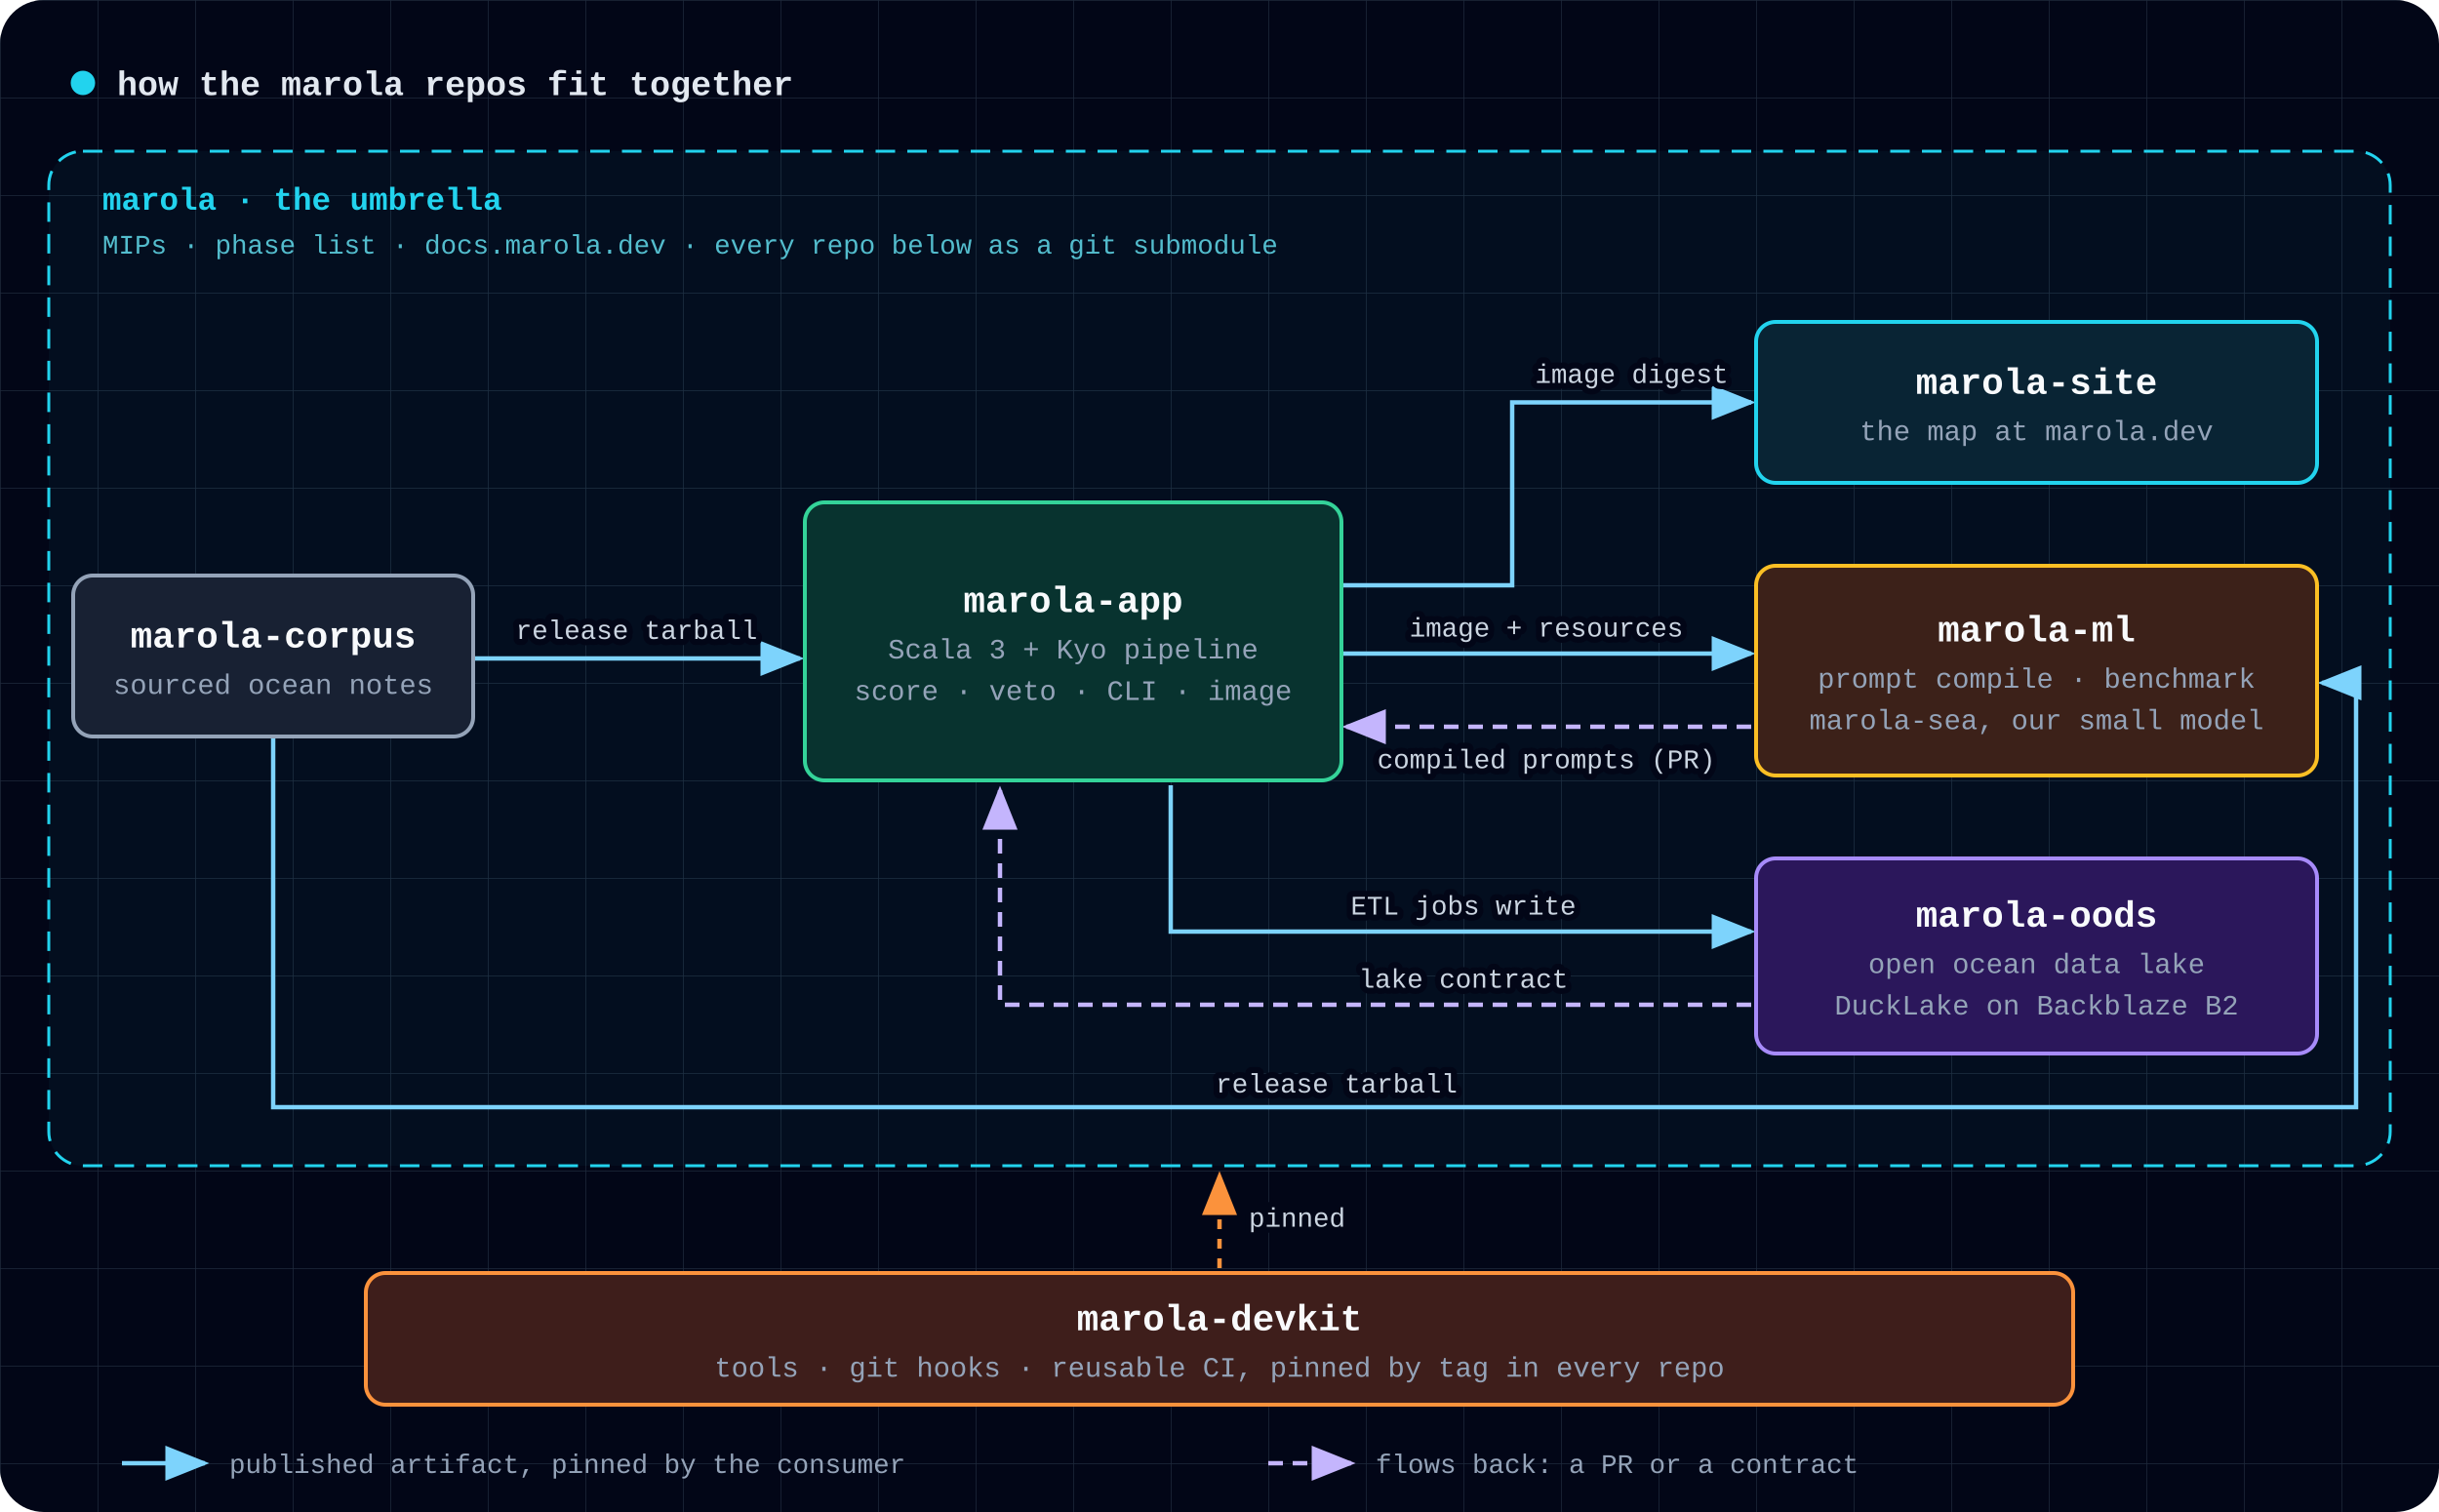
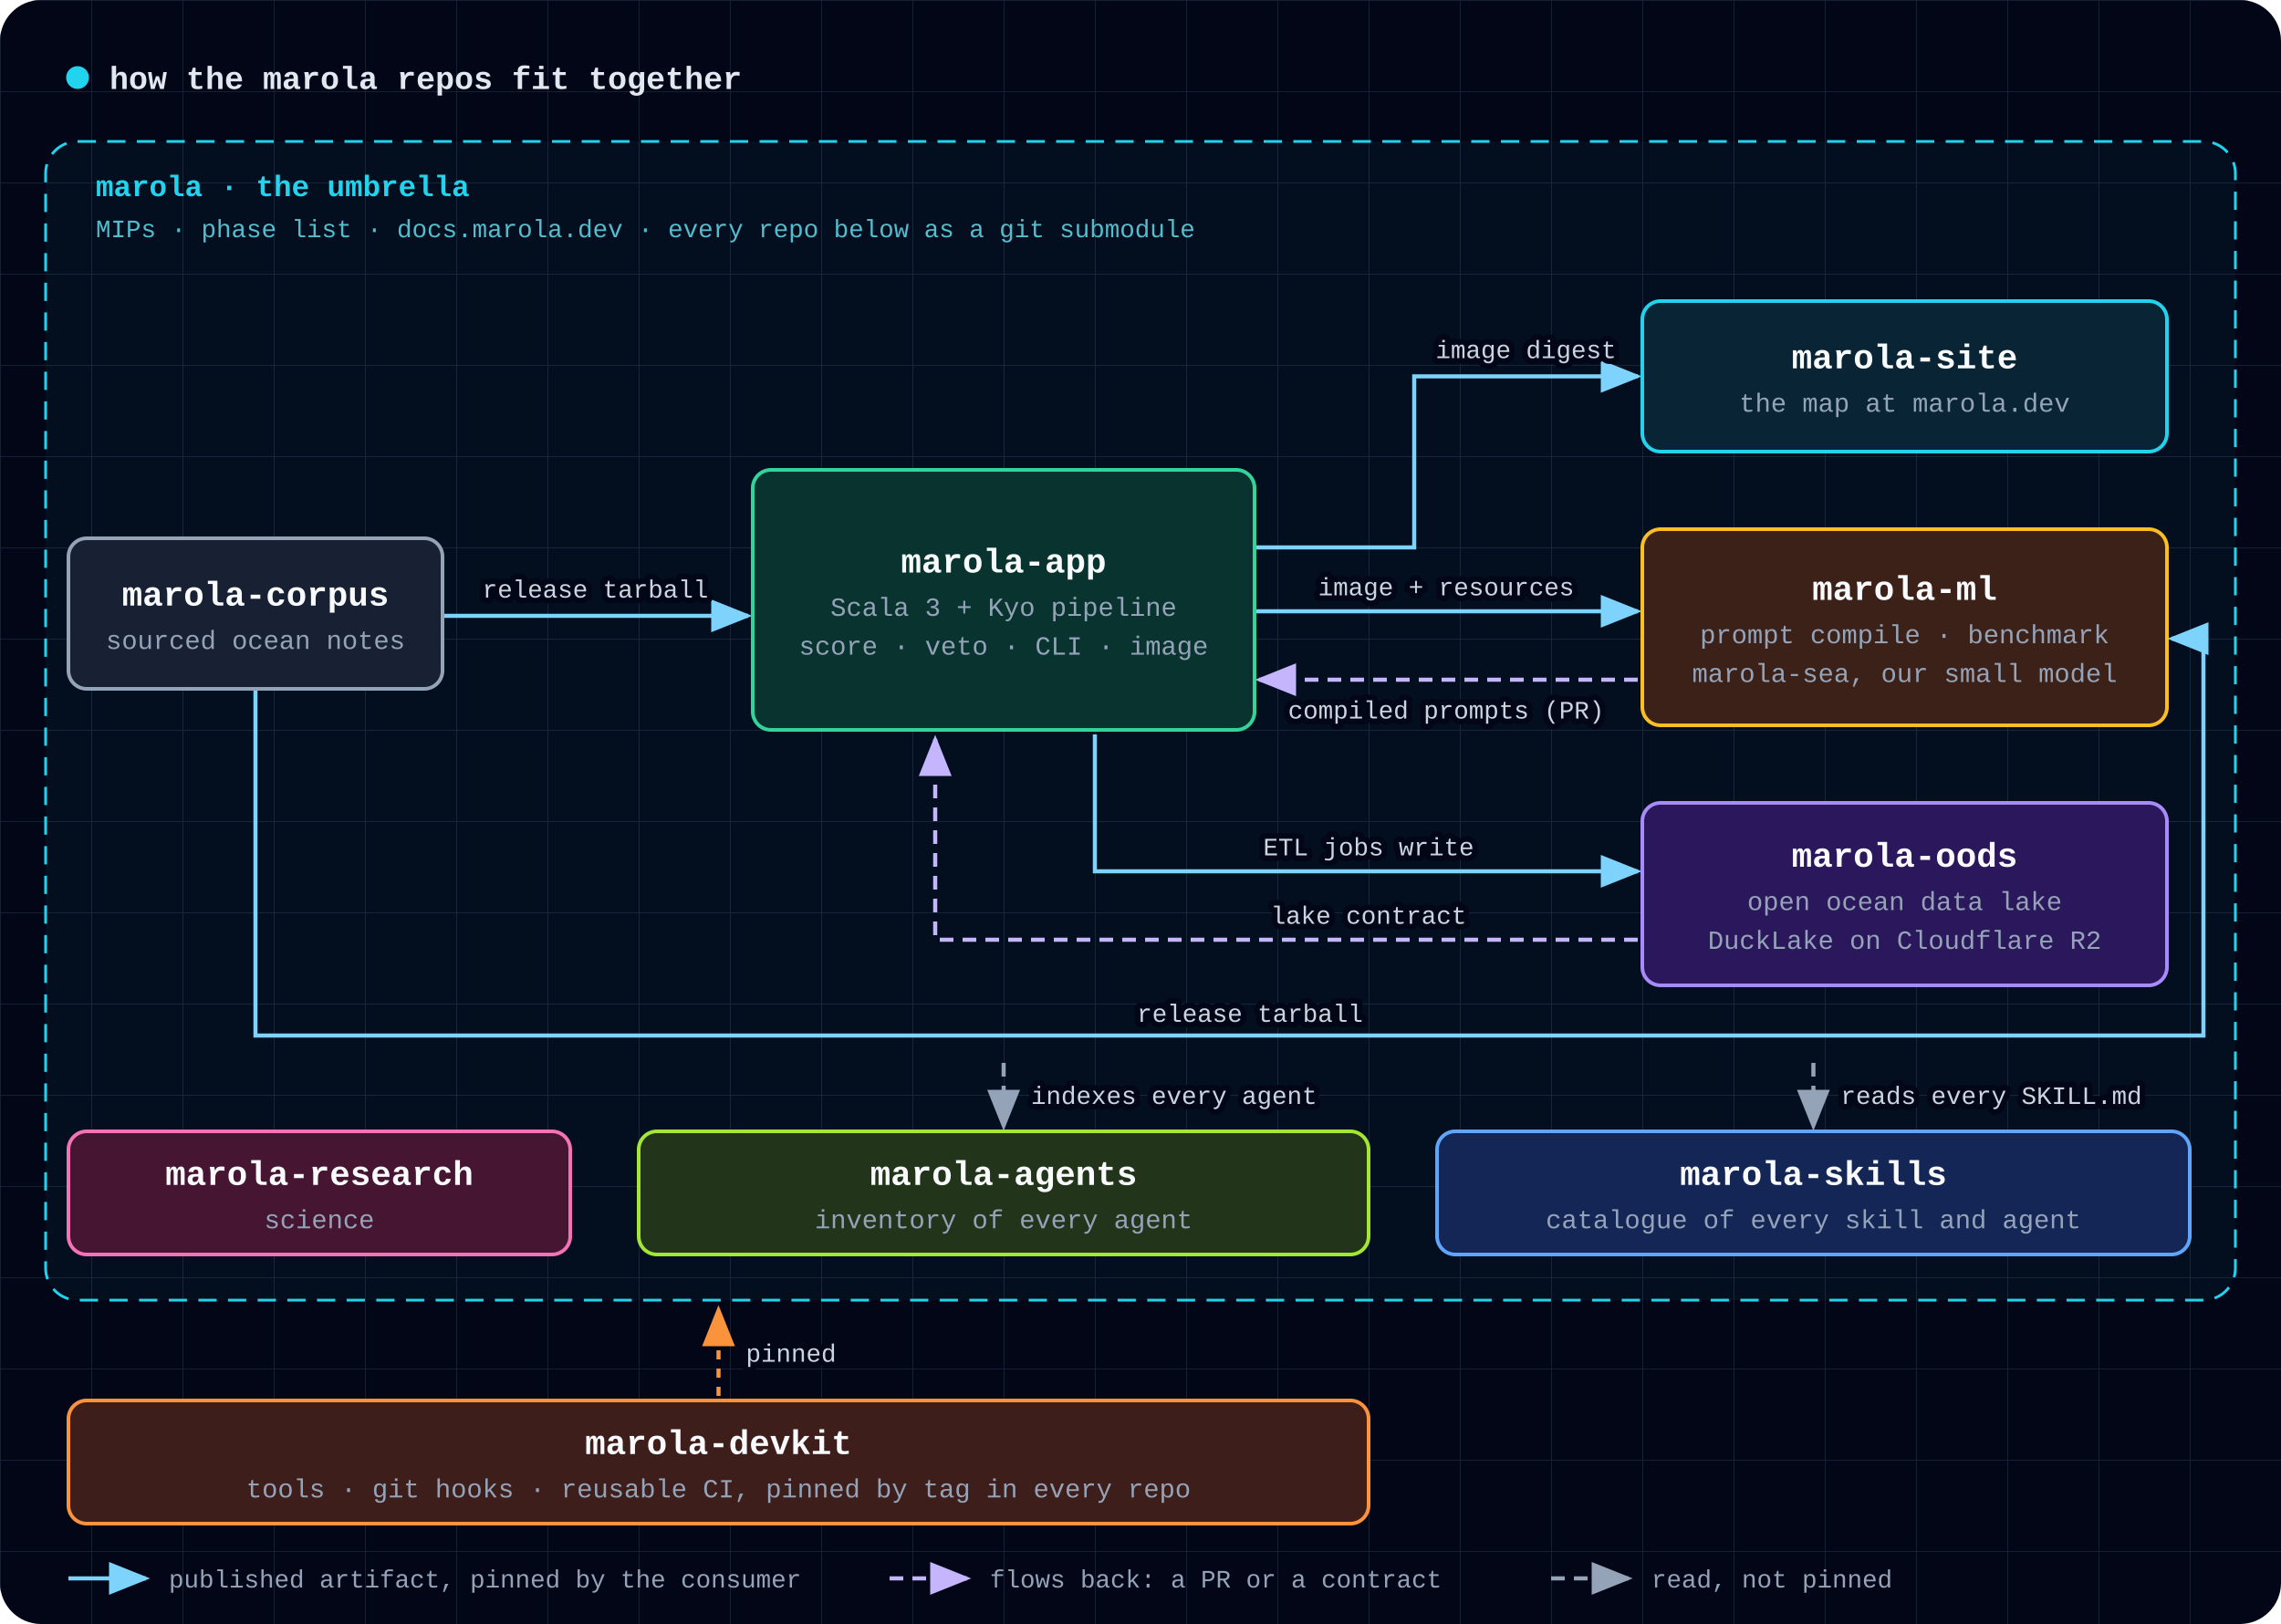
- <svg xmlns="http://www.w3.org/2000/svg" viewBox="0 0 1000 620" width="1000" height="620" role="img">
+ <svg xmlns="http://www.w3.org/2000/svg" viewBox="0 0 1000 712" width="1000" height="712" role="img">
  <style>
text{font-family:"JetBrains Mono",ui-monospace,SFMono-Regular,Menlo,Consolas,"Liberation Mono",monospace}
.name{fill:#f8fafc;font-size:15px;font-weight:700}
.sub{fill:#94a3b8;font-size:11.5px}
.edge{fill:#cbd5e1;font-size:11px;paint-order:stroke;stroke:#020617;stroke-width:5px;stroke-linejoin:round}
.title{fill:#e2e8f0;font-size:14px;font-weight:600}
.region{fill:#22d3ee;font-size:13px;font-weight:700}
.regionsub{fill:#67e8f9;font-size:11px;opacity:.8}
.leg{fill:#94a3b8;font-size:11px}
</style>
  <defs>
    <pattern id="grid" width="40" height="40" patternUnits="userSpaceOnUse">
      <path d="M 40 0 L 0 0 0 40" fill="none" stroke="#1e293b" stroke-width="0.6" />
    </pattern>
    <marker id="a" markerWidth="10" markerHeight="8" refX="9" refY="4" orient="auto">
      <polygon points="0 0,10 4,0 8" fill="#7dd3fc" />
    </marker>
    <marker id="b" markerWidth="10" markerHeight="8" refX="9" refY="4" orient="auto">
      <polygon points="0 0,10 4,0 8" fill="#c4b5fd" />
    </marker>
+     <marker id="g" markerWidth="10" markerHeight="8" refX="9" refY="4" orient="auto">
+       <polygon points="0 0,10 4,0 8" fill="#94a3b8" />
+     </marker>
    <marker id="o" markerWidth="10" markerHeight="8" refX="9" refY="4" orient="auto">
      <polygon points="0 0,10 4,0 8" fill="#fb923c" />
    </marker>
  </defs>
-   <rect width="1000" height="620" rx="18" fill="#020617" />
-   <rect width="1000" height="620" rx="18" fill="url(#grid)" />
+   <rect width="1000" height="712" rx="18" fill="#020617" />
+   <rect width="1000" height="712" rx="18" fill="url(#grid)" />
  <circle cx="34" cy="34" r="5" fill="#22d3ee" />
  <text x="48" y="39" class="title" text-anchor="start">how the marola repos fit together</text>
-   <rect x="20" y="62" width="960" height="416" rx="14" fill="rgba(34,211,238,0.04)" stroke="#22d3ee" stroke-width="1.2" stroke-dasharray="8,5" />
+   <rect x="20" y="62" width="960" height="508" rx="14" fill="rgba(34,211,238,0.04)" stroke="#22d3ee" stroke-width="1.2" stroke-dasharray="8,5" />
  <text x="42" y="86" class="region" text-anchor="start">marola · the umbrella</text>
  <text x="42" y="104" class="regionsub" text-anchor="start">MIPs · phase list · docs.marola.dev · every repo below as a git submodule</text>
  <path d="M 194 270 H 328" stroke="#7dd3fc" stroke-width="1.8" fill="none" marker-end="url(#a)" />
  <text x="261" y="262" class="edge" text-anchor="middle">release tarball</text>
  <path d="M 112 302 V 454 H 966 V 280 H 952" stroke="#7dd3fc" stroke-width="1.8" fill="none" marker-end="url(#a)" />
  <text x="548" y="448" class="edge" text-anchor="middle">release tarball</text>
  <path d="M 550 240 H 620 V 165 H 718" stroke="#7dd3fc" stroke-width="1.8" fill="none" marker-end="url(#a)" />
  <text x="669" y="157" class="edge" text-anchor="middle">image digest</text>
  <path d="M 550 268 H 718" stroke="#7dd3fc" stroke-width="1.8" fill="none" marker-end="url(#a)" />
  <text x="634" y="261" class="edge" text-anchor="middle">image + resources</text>
  <path d="M 718 298 H 552" stroke="#c4b5fd" stroke-width="1.8" fill="none" stroke-dasharray="6,4" marker-end="url(#b)" />
  <text x="634" y="315" class="edge" text-anchor="middle">compiled prompts (PR)</text>
  <path d="M 480 322 V 382 H 718" stroke="#7dd3fc" stroke-width="1.8" fill="none" marker-end="url(#a)" />
  <text x="600" y="375" class="edge" text-anchor="middle">ETL jobs write</text>
  <path d="M 718 412 H 410 V 324" stroke="#c4b5fd" stroke-width="1.8" fill="none" stroke-dasharray="6,4" marker-end="url(#b)" />
  <text x="600" y="405" class="edge" text-anchor="middle">lake contract</text>
-   <path d="M 500 520 V 482" stroke="#fb923c" stroke-width="1.8" fill="none" stroke-dasharray="4,4" marker-end="url(#o)" />
-   <text x="512" y="503" class="edge" text-anchor="start">pinned</text>
+   <path d="M 315 612 V 574" stroke="#fb923c" stroke-width="1.8" fill="none" stroke-dasharray="4,4" marker-end="url(#o)" />
+   <text x="327" y="597" class="edge" text-anchor="start">pinned</text>
+   <path d="M 795 466 V 494" stroke="#94a3b8" stroke-width="1.8" fill="none" stroke-dasharray="6,4" marker-end="url(#g)" />
+   <text x="807" y="484" class="edge" text-anchor="start">reads every SKILL.md</text>
+   <path d="M 440 466 V 494" stroke="#94a3b8" stroke-width="1.8" fill="none" stroke-dasharray="6,4" marker-end="url(#g)" />
+   <text x="452" y="484" class="edge" text-anchor="start">indexes every agent</text>
  <rect x="30" y="236" width="164" height="66" rx="8" fill="#0b1222" />
  <rect x="30" y="236" width="164" height="66" rx="8" fill="rgba(30,41,59,0.7)" stroke="#94a3b8" stroke-width="1.6" />
  <text x="112.0" y="265.5" class="name" text-anchor="middle">marola-corpus</text>
  <text x="112.0" y="284.5" class="sub" text-anchor="middle">sourced ocean notes</text>
  <rect x="330" y="206" width="220" height="114" rx="8" fill="#0b1222" />
  <rect x="330" y="206" width="220" height="114" rx="8" fill="rgba(6,78,59,0.55)" stroke="#34d399" stroke-width="1.6" />
  <text x="440.0" y="251.0" class="name" text-anchor="middle">marola-app</text>
  <text x="440.0" y="270.0" class="sub" text-anchor="middle">Scala 3 + Kyo pipeline</text>
  <text x="440.0" y="287.0" class="sub" text-anchor="middle">score · veto · CLI · image</text>
  <rect x="720" y="132" width="230" height="66" rx="8" fill="#0b1222" />
  <rect x="720" y="132" width="230" height="66" rx="8" fill="rgba(8,51,68,0.55)" stroke="#22d3ee" stroke-width="1.6" />
  <text x="835.0" y="161.5" class="name" text-anchor="middle">marola-site</text>
  <text x="835.0" y="180.5" class="sub" text-anchor="middle">the map at marola.dev</text>
  <rect x="720" y="232" width="230" height="86" rx="8" fill="#0b1222" />
  <rect x="720" y="232" width="230" height="86" rx="8" fill="rgba(120,53,15,0.45)" stroke="#fbbf24" stroke-width="1.6" />
  <text x="835.0" y="263.0" class="name" text-anchor="middle">marola-ml</text>
  <text x="835.0" y="282.0" class="sub" text-anchor="middle">prompt compile · benchmark</text>
  <text x="835.0" y="299.0" class="sub" text-anchor="middle">marola-sea, our small model</text>
  <rect x="720" y="352" width="230" height="80" rx="8" fill="#0b1222" />
  <rect x="720" y="352" width="230" height="80" rx="8" fill="rgba(76,29,149,0.5)" stroke="#a78bfa" stroke-width="1.6" />
  <text x="835.0" y="380.0" class="name" text-anchor="middle">marola-oods</text>
  <text x="835.0" y="399.0" class="sub" text-anchor="middle">open ocean data lake</text>
-   <text x="835.0" y="416.0" class="sub" text-anchor="middle">DuckLake on Backblaze B2</text>
-   <rect x="150" y="522" width="700" height="54" rx="8" fill="#0b1222" />
-   <rect x="150" y="522" width="700" height="54" rx="8" fill="rgba(124,45,18,0.45)" stroke="#fb923c" stroke-width="1.6" />
-   <text x="500.0" y="545.5" class="name" text-anchor="middle">marola-devkit</text>
-   <text x="500.0" y="564.5" class="sub" text-anchor="middle">tools · git hooks · reusable CI, pinned by tag in every repo</text>
-   <path d="M 50 600 H 84" stroke="#7dd3fc" stroke-width="1.8" fill="none" marker-end="url(#a)" />
-   <text x="94" y="604" class="leg" text-anchor="start">published artifact, pinned by the consumer</text>
-   <path d="M 520 600 H 554" stroke="#c4b5fd" stroke-width="1.8" fill="none" stroke-dasharray="6,4" marker-end="url(#b)" />
-   <text x="564" y="604" class="leg" text-anchor="start">flows back: a PR or a contract</text>
+   <text x="835.0" y="416.0" class="sub" text-anchor="middle">DuckLake on Cloudflare R2</text>
+   <rect x="30" y="614" width="570" height="54" rx="8" fill="#0b1222" />
+   <rect x="30" y="614" width="570" height="54" rx="8" fill="rgba(124,45,18,0.45)" stroke="#fb923c" stroke-width="1.6" />
+   <text x="315.0" y="637.5" class="name" text-anchor="middle">marola-devkit</text>
+   <text x="315.0" y="656.5" class="sub" text-anchor="middle">tools · git hooks · reusable CI, pinned by tag in every repo</text>
+   <rect x="30" y="496" width="220" height="54" rx="8" fill="#0b1222" />
+   <rect x="30" y="496" width="220" height="54" rx="8" fill="rgba(131,24,67,0.5)" stroke="#f472b6" stroke-width="1.6" />
+   <text x="140.0" y="519.5" class="name" text-anchor="middle">marola-research</text>
+   <text x="140.0" y="538.5" class="sub" text-anchor="middle">science</text>
+   <rect x="280" y="496" width="320" height="54" rx="8" fill="#0b1222" />
+   <rect x="280" y="496" width="320" height="54" rx="8" fill="rgba(54,83,20,0.55)" stroke="#a3e635" stroke-width="1.6" />
+   <text x="440.0" y="519.5" class="name" text-anchor="middle">marola-agents</text>
+   <text x="440.0" y="538.5" class="sub" text-anchor="middle">inventory of every agent</text>
+   <rect x="630" y="496" width="330" height="54" rx="8" fill="#0b1222" />
+   <rect x="630" y="496" width="330" height="54" rx="8" fill="rgba(30,58,138,0.5)" stroke="#60a5fa" stroke-width="1.6" />
+   <text x="795.0" y="519.5" class="name" text-anchor="middle">marola-skills</text>
+   <text x="795.0" y="538.5" class="sub" text-anchor="middle">catalogue of every skill and agent</text>
+   <path d="M 30 692 H 64" stroke="#7dd3fc" stroke-width="1.8" fill="none" marker-end="url(#a)" />
+   <text x="74" y="696" class="leg" text-anchor="start">published artifact, pinned by the consumer</text>
+   <path d="M 390 692 H 424" stroke="#c4b5fd" stroke-width="1.8" fill="none" stroke-dasharray="6,4" marker-end="url(#b)" />
+   <text x="434" y="696" class="leg" text-anchor="start">flows back: a PR or a contract</text>
+   <path d="M 680 692 H 714" stroke="#94a3b8" stroke-width="1.8" fill="none" stroke-dasharray="6,4" marker-end="url(#g)" />
+   <text x="724" y="696" class="leg" text-anchor="start">read, not pinned</text>
</svg>
